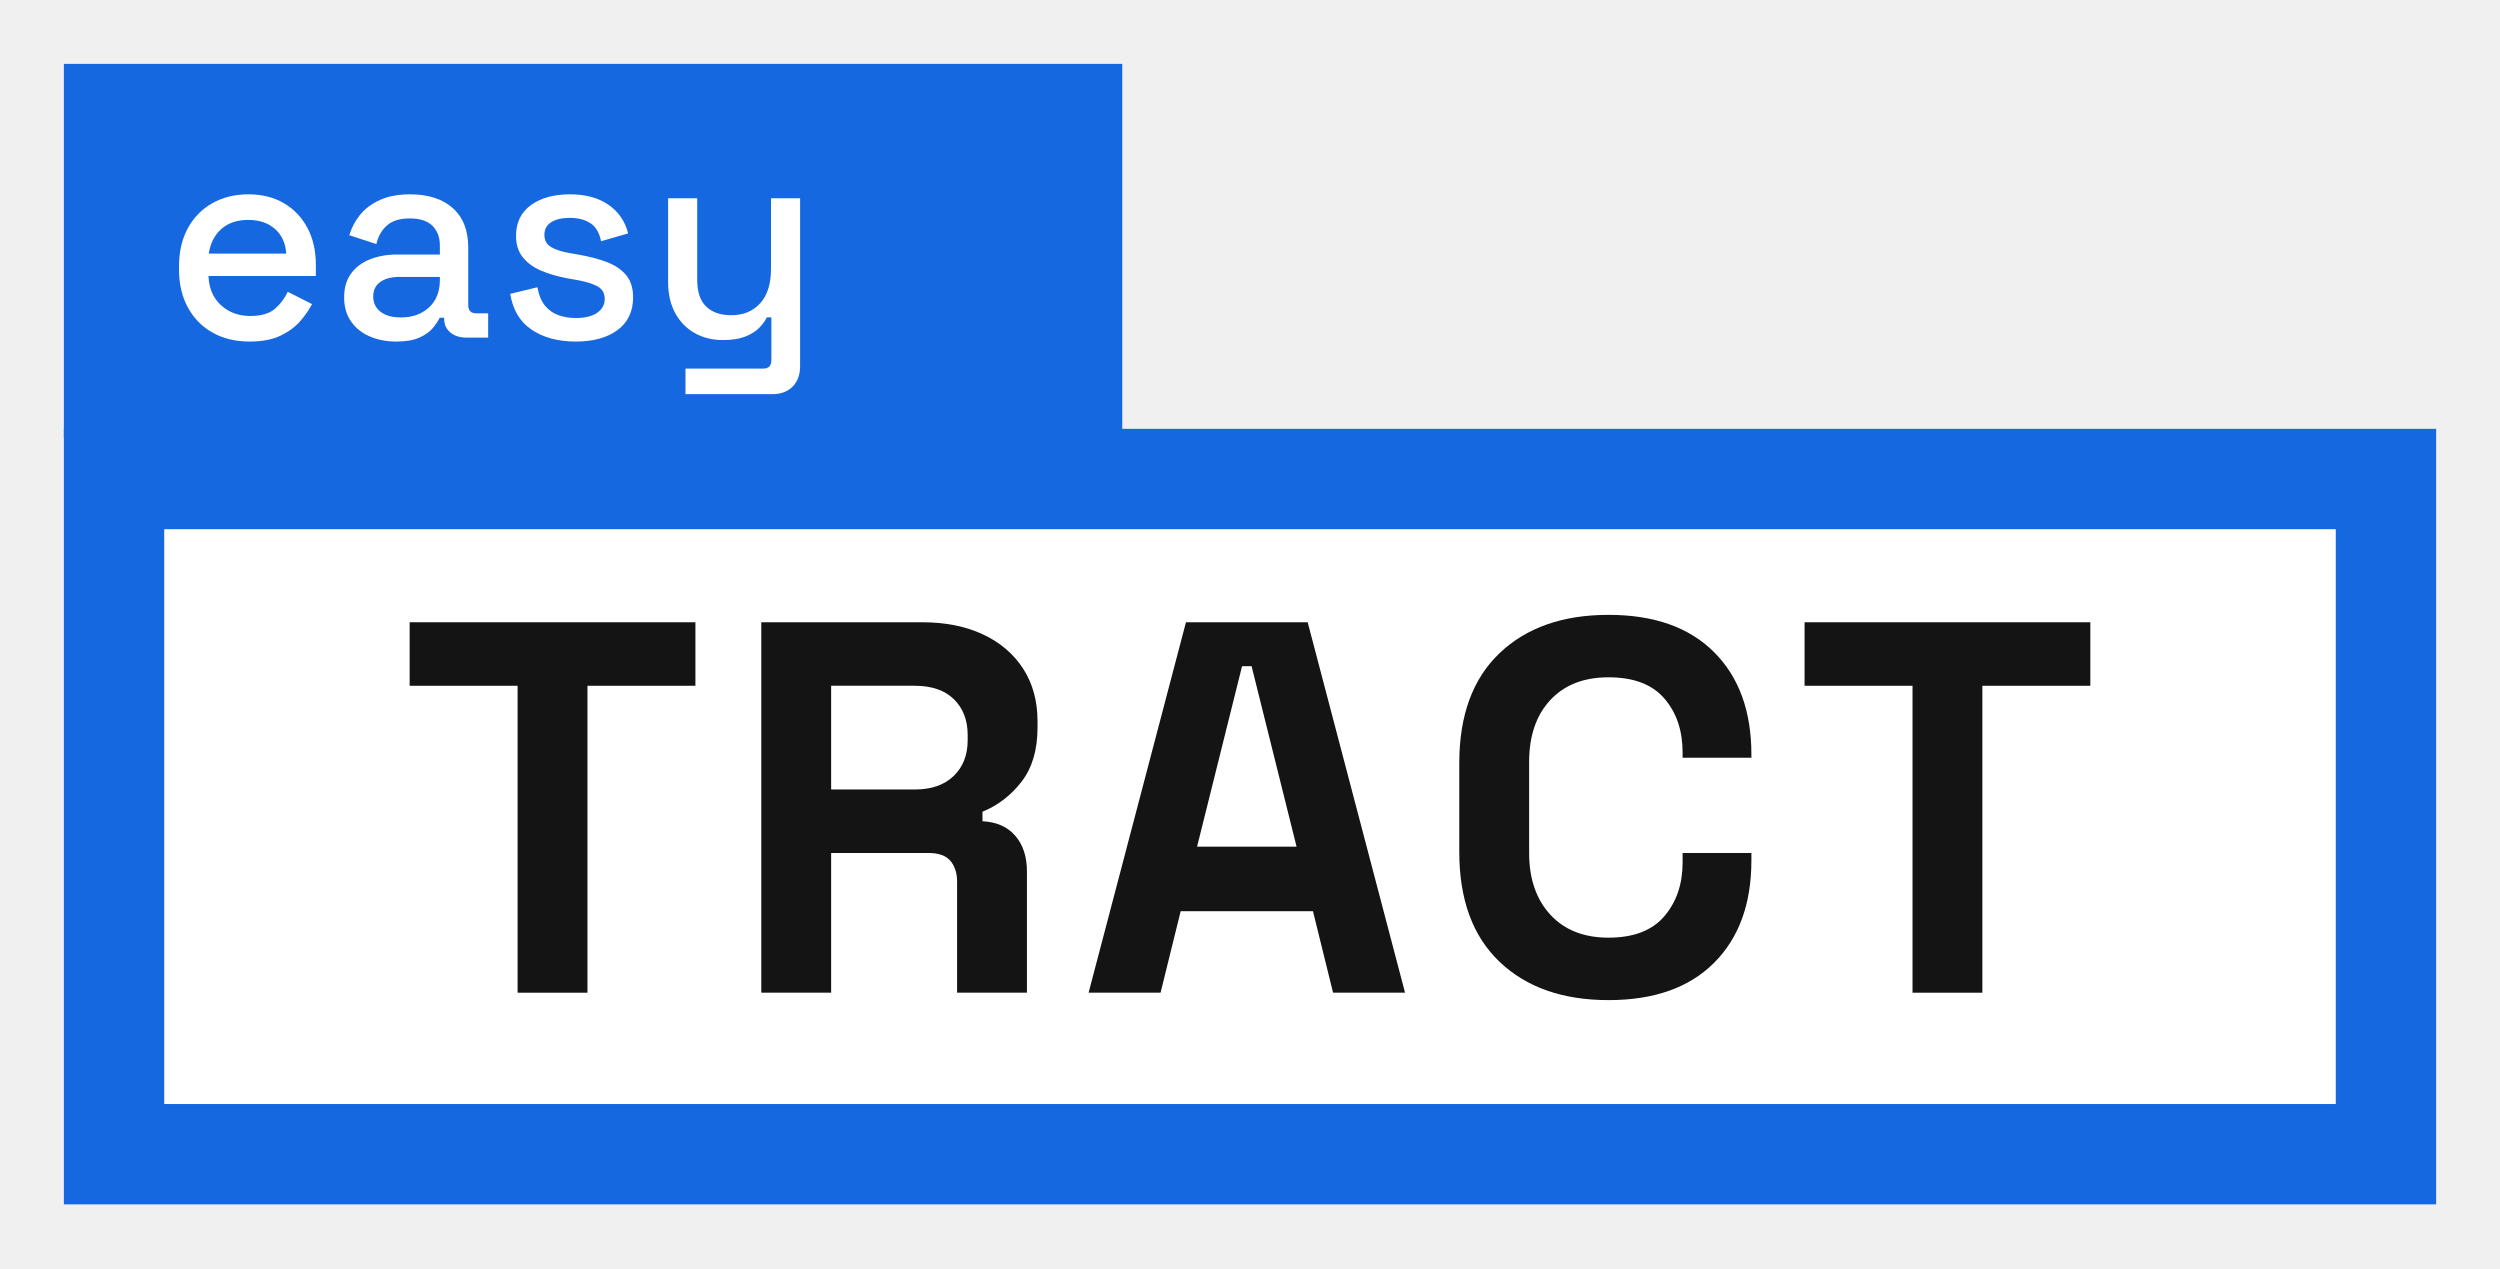
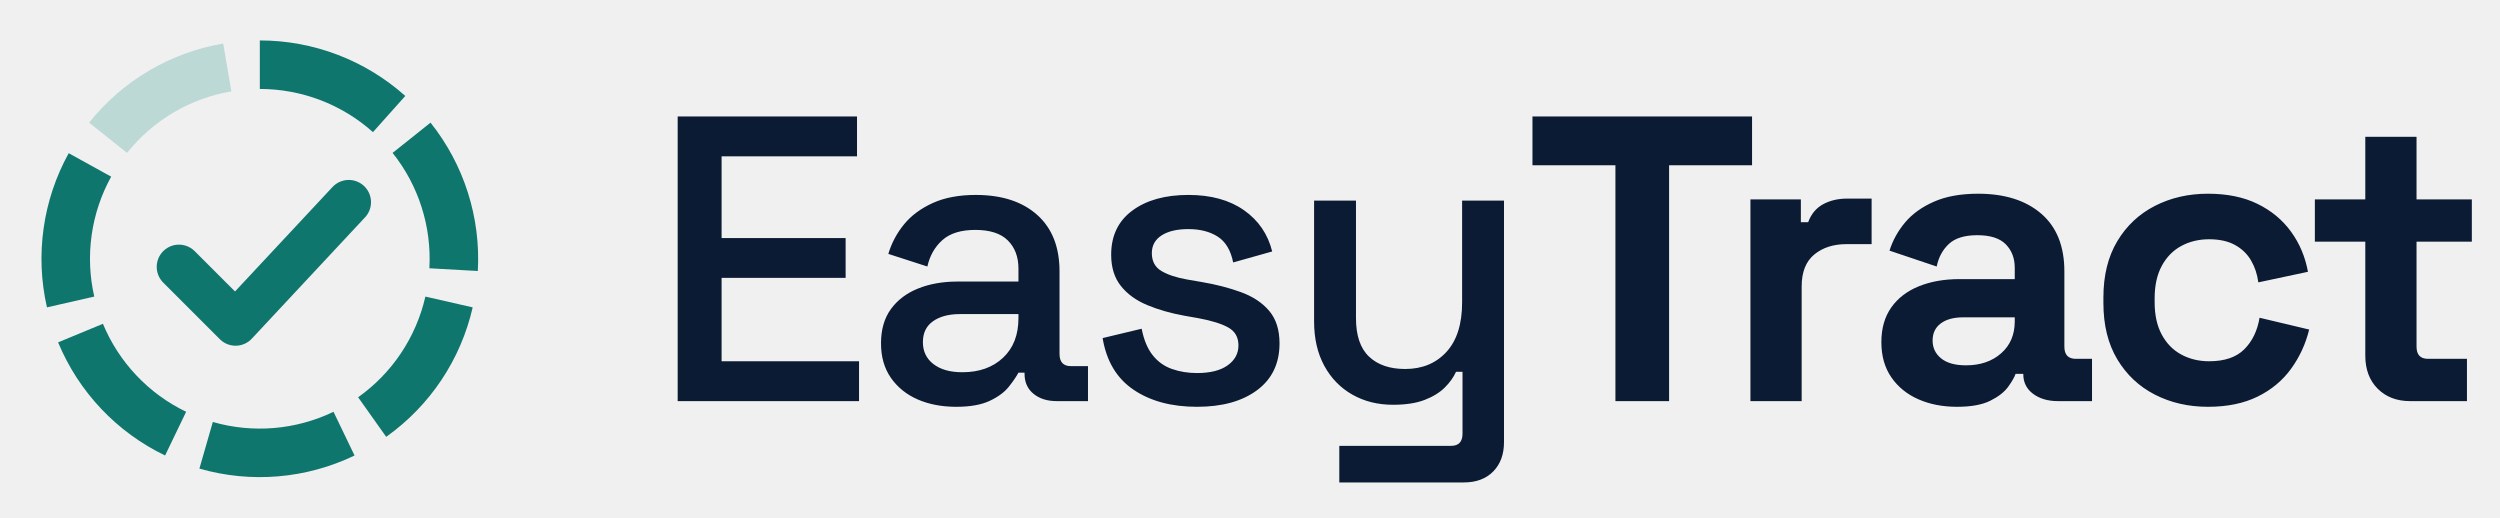
- <svg xmlns="http://www.w3.org/2000/svg" viewBox="10 56 548 278" role="img" aria-label="easyTract logo">
-   <rect x="24" y="150" width="520" height="170" fill="#1668E0" />
-   <rect x="46" y="172" width="476" height="126" fill="#FFFFFF" />
-   <rect x="24" y="70" width="232" height="82" fill="#1668E0" />
-   <g fill="#FFFFFF" transform="translate(46.00,130.00) scale(0.062,-0.062)">
-     <path transform="translate(0.00,0)" d="M301.6 -14Q227.25 -14 171.1 17.5Q114.95 49 83.625 106.325Q52.3 163.65 52.3 240.25V252.25Q52.3 329.2 83.3 386.35Q114.3 443.5 169.775 475Q225.25 506.5 297.85 506.5Q369.1 506.5 422.575 475.4Q476.05 444.3 506.05 388.2Q536.05 332.1 536.05 256.8V217.65H156.501Q158.851 152.651 200.626 114.526Q242.4 76.401 304.2 76.401Q362.449 76.401 391.824 102.201Q421.199 128.001 436.649 161.951L522.5 118.45Q508.15 90 481.65 59.15Q455.15 28.3 411.85 7.15Q368.55 -14 301.6 -14ZM157.501 296.951H431.498Q427.498 352.55 391.224 384.324Q354.949 416.099 297.2 416.099Q238.5 416.099 202.201 384.324Q165.901 352.55 157.501 296.951Z" />
-     <path transform="translate(592.06,0)" d="M228.55 -14Q176.25 -14 134.425 4.15Q92.6 22.3 68.275 57.275Q43.95 92.25 43.95 142.2Q43.95 192.5 68.275 226.125Q92.6 259.75 135.225 276.725Q177.85 293.7 231.75 293.7H382.449V325.55Q382.449 368.95 356.249 395.124Q330.049 421.299 276.1 421.299Q223.15 421.299 195.076 396.299Q167.001 371.3 157.901 330.65L62.2 361.951Q74.2 401.7 100.525 434.25Q126.85 466.8 170.825 486.65Q214.8 506.5 277.4 506.5Q373.3 506.5 428.025 457.85Q482.75 409.2 482.75 318.65V115.801Q482.75 85.801 510.75 85.801H553.2V0H476.2Q441.3 0 419.399 18.175Q397.499 36.35 397.499 67.05V70.15H381.649Q374.499 54.65 358.224 34.625Q341.95 14.6 310.9 0.3Q279.85 -14 228.55 -14ZM244.25 71.201Q305.65 71.201 344.049 106.651Q382.449 142.1 382.449 203.699V214.399H237.95Q197 214.399 171.926 196.775Q146.851 179.15 146.851 145.15Q146.851 111.151 172.926 91.176Q199 71.201 244.25 71.201Z" />
-     <path transform="translate(1177.13,0)" d="M277.75 -14Q183.9 -14 121.725 28.0Q59.55 70 46.2 154.65L142.251 178Q149.601 136.7 168.901 113.026Q188.201 89.351 216.55 79.276Q244.9 69.201 277.75 69.201Q327.349 69.201 353.774 87.851Q380.199 106.501 380.199 136.5Q380.199 166.85 355.124 180.925Q330.049 195 281.5 203.699L247.2 209.749Q197.3 219.049 156.4 236.199Q115.5 253.349 91.075 283.3Q66.65 313.25 66.65 359.8Q66.65 429.95 119.075 468.225Q171.5 506.5 257.4 506.5Q340.4 506.5 393.825 469.325Q447.25 432.15 462.85 368.301L367.199 340.7Q358.499 385.699 329.449 404.499Q300.399 423.299 257.4 423.299Q214.75 423.299 190.851 407.824Q166.951 392.349 166.951 363.7Q166.951 334.1 190.451 320.151Q213.951 306.201 254.25 299.151L288.55 293.101Q342.45 283.801 386.025 267.651Q429.6 251.501 455.05 221.876Q480.5 192.251 480.5 142.35Q480.5 67.5 425.575 26.75Q370.65 -14 277.75 -14Z" />
-     <path transform="translate(1710.19,0)" d="M132.749 -200V-109.599H407.649Q436.349 -109.599 436.349 -79.599V71.65H420.449Q411.049 52.2 392.474 33.625Q373.899 15.05 342.974 3.175Q312.049 -8.7 264.6 -8.7Q208.699 -8.7 164.849 16.225Q121 41.15 96.125 87.1Q71.25 133.05 71.25 196.15V492.5H174.151V204.05Q174.151 140.001 206.026 109.551Q237.901 79.101 294.5 79.101Q358.45 79.101 396.749 121.276Q435.049 163.451 435.049 243.3V492.5H537.951V-100.599Q537.951 -146.349 511.625 -173.175Q485.3 -200 439.15 -200Z" />
+ <svg xmlns="http://www.w3.org/2000/svg" width="541" height="112" viewBox="0 0 540.55 112.00" role="img" aria-label="EasyTract">
+   <g transform="scale(1.75)" fill="none">
+     <path d="M13.236 17.036 A24 24 0 0 1 27.977 8.340" stroke="#BCD9D6" stroke-width="6" />
+     <path d="M32.000 8.000 A24 24 0 0 1 47.990 14.102 M50.764 17.036 A24 24 0 0 1 55.962 33.343 M55.398 37.341 A24 24 0 0 1 45.891 51.572 M42.413 53.623 A24 24 0 0 1 25.359 55.063 M21.587 53.623 A24 24 0 0 1 9.828 41.187 M8.602 37.341 A24 24 0 0 1 10.993 20.394" stroke="#0F766E" stroke-width="6" />
+     <path d="M22 33 L29 40 L43 25" stroke="#0F766E" stroke-width="5.5" stroke-linecap="round" stroke-linejoin="round" />
  </g>
-   <g fill="#141414" transform="translate(97.01,273.60) scale(0.116,-0.116)">
-     <path transform="translate(0.00,0)" d="M228 0V580H24V700H564V580H360V0Z" />
-     <path transform="translate(622.48,0)" d="M66 0V700H370Q436 700 485.0 677.0Q534 654 561.0 612.0Q588 570 588 513V501Q588 438 558.0 399.0Q528 360 484 342V324Q524 322 546.0 296.5Q568 271 568 229V0H436V210Q436 234 423.5 249.0Q411 264 382 264H198V0ZM198 384H356Q403 384 429.5 409.5Q456 435 456 477V487Q456 529 430.0 554.5Q404 580 356 580H198Z" />
-     <path transform="translate(1288.97,0)" d="M18 0 202 700H432L616 0H480L442 154H192L154 0ZM223 276H411L326 617H308Z" />
-     <path transform="translate(1957.45,0)" d="M332 -14Q202 -14 126.0 58.5Q50 131 50 266V434Q50 569 126.0 641.5Q202 714 332 714Q461 714 531.5 643.5Q602 573 602 450V444H472V454Q472 516 437.5 556.0Q403 596 332 596Q262 596 222.0 553.0Q182 510 182 436V264Q182 191 222.0 147.5Q262 104 332 104Q403 104 437.5 144.5Q472 185 472 246V264H602V250Q602 127 531.5 56.5Q461 -14 332 -14Z" />
-     <path transform="translate(2635.93,0)" d="M228 0V580H24V700H564V580H360V0Z" />
-   </g>
+   <path fill="#0B1B33" d="M146.424 86.8V25.2H185.232V33.824H155.928V51.512H182.768V60.136H155.928V78.176H185.672V86.8Z M206.704 88.032Q202.04 88.032 198.388 86.448Q194.736 84.864 192.58 81.784Q190.424 78.704 190.424 74.304Q190.424 69.816 192.58 66.868Q194.736 63.92 198.476 62.424Q202.216 60.928 206.968 60.928H220.168V58.112Q220.168 54.328 217.88 52.04Q215.592 49.752 210.84 49.752Q206.176 49.752 203.712 51.952Q201.248 54.152 200.456 57.672L192.008 54.944Q193.064 51.424 195.396 48.564Q197.728 45.704 201.6 43.944Q205.472 42.184 210.928 42.184Q219.376 42.184 224.216 46.496Q229.056 50.808 229.056 58.728V76.592Q229.056 79.232 231.52 79.232H235.216V86.8H228.44Q225.36 86.8 223.424 85.216Q221.488 83.632 221.488 80.904V80.64H220.168Q219.464 81.96 218.056 83.72Q216.648 85.48 213.92 86.756Q211.192 88.032 206.704 88.032ZM208.024 80.552Q213.48 80.552 216.824 77.428Q220.168 74.304 220.168 68.848V67.968H207.496Q203.888 67.968 201.688 69.508Q199.488 71.048 199.488 74.04Q199.488 77.032 201.776 78.792Q204.064 80.552 208.024 80.552Z M258.8 88.032Q250.528 88.032 245.072 84.336Q239.616 80.64 238.384 73.16L246.832 71.136Q247.536 74.744 249.208 76.856Q250.88 78.968 253.388 79.848Q255.896 80.728 258.8 80.728Q263.112 80.728 265.444 79.056Q267.776 77.384 267.776 74.744Q267.776 72.104 265.576 70.872Q263.376 69.64 259.064 68.848L256.072 68.32Q251.672 67.528 248.064 66.032Q244.456 64.536 242.344 61.896Q240.232 59.256 240.232 55.12Q240.232 48.96 244.808 45.572Q249.384 42.184 256.952 42.184Q264.256 42.184 268.964 45.484Q273.672 48.784 275.08 54.416L266.632 56.792Q265.84 52.832 263.288 51.204Q260.736 49.576 256.952 49.576Q253.256 49.576 251.144 50.94Q249.032 52.304 249.032 54.768Q249.032 57.408 251.1 58.64Q253.168 59.872 256.688 60.488L259.768 61.016Q264.432 61.808 268.304 63.216Q272.176 64.624 274.42 67.264Q276.664 69.904 276.664 74.304Q276.664 80.816 271.824 84.424Q266.984 88.032 258.8 88.032Z M289.6 104.4V96.48H313.8Q316.264 96.48 316.264 93.84V80.464H314.856Q314.064 82.224 312.436 83.852Q310.808 85.48 308.08 86.536Q305.352 87.592 301.216 87.592Q296.288 87.592 292.416 85.392Q288.544 83.192 286.344 79.144Q284.144 75.096 284.144 69.552V43.416H293.208V68.848Q293.208 74.48 296.024 77.164Q298.84 79.848 303.856 79.848Q309.4 79.848 312.788 76.152Q316.176 72.456 316.176 65.416V43.416H325.24V95.688Q325.24 99.648 322.908 102.024Q320.576 104.4 316.528 104.4Z" />
+   <path fill="#0B1B33" d="M349.352 86.8V35.76H331.4V25.2H378.92V35.76H360.968V86.8Z M378.568 86.8V43.152H389.48V48.08H391.064Q392.032 45.44 394.276 44.208Q396.52 42.976 399.512 42.976H404.792V52.832H399.336Q395.112 52.832 392.384 55.076Q389.656 57.32 389.656 61.984V86.8Z M423.272 88.032Q418.608 88.032 414.912 86.404Q411.216 84.776 409.06 81.652Q406.904 78.528 406.904 74.04Q406.904 69.552 409.06 66.516Q411.216 63.48 415.044 61.94Q418.872 60.4 423.8 60.4H435.768V57.936Q435.768 54.856 433.832 52.876Q431.896 50.896 427.672 50.896Q423.536 50.896 421.512 52.788Q419.488 54.68 418.872 57.672L408.664 54.24Q409.72 50.896 412.052 48.124Q414.384 45.352 418.3 43.636Q422.216 41.92 427.848 41.92Q436.472 41.92 441.488 46.232Q446.504 50.544 446.504 58.728V75.008Q446.504 77.648 448.968 77.648H452.488V86.8H445.096Q441.84 86.8 439.728 85.216Q437.616 83.632 437.616 80.992V80.904H435.944Q435.592 81.96 434.36 83.676Q433.128 85.392 430.488 86.712Q427.848 88.032 423.272 88.032ZM425.208 79.056Q429.872 79.056 432.82 76.46Q435.768 73.864 435.768 69.552V68.672H424.592Q421.512 68.672 419.752 69.992Q417.992 71.312 417.992 73.688Q417.992 76.064 419.84 77.56Q421.688 79.056 425.208 79.056Z M477.568 88.032Q471.232 88.032 466.084 85.392Q460.936 82.752 457.944 77.736Q454.952 72.72 454.952 65.592V64.36Q454.952 57.232 457.944 52.216Q460.936 47.2 466.084 44.56Q471.232 41.92 477.568 41.92Q483.816 41.92 488.304 44.12Q492.792 46.32 495.564 50.148Q498.336 53.976 499.216 58.816L488.48 61.104Q488.128 58.464 486.896 56.352Q485.664 54.24 483.42 53.008Q481.176 51.776 477.832 51.776Q474.488 51.776 471.804 53.228Q469.12 54.68 467.58 57.54Q466.04 60.4 466.04 64.536V65.416Q466.04 69.552 467.58 72.412Q469.12 75.272 471.804 76.724Q474.488 78.176 477.832 78.176Q482.848 78.176 485.444 75.58Q488.04 72.984 488.744 68.76L499.48 71.312Q498.336 75.976 495.564 79.804Q492.792 83.632 488.304 85.832Q483.816 88.032 477.568 88.032Z M521.304 86.8Q516.992 86.8 514.308 84.116Q511.624 81.432 511.624 76.944V52.304H500.712V43.152H511.624V29.6H522.712V43.152H534.68V52.304H522.712V75.008Q522.712 77.648 525.176 77.648H533.624V86.8Z" />
</svg>
